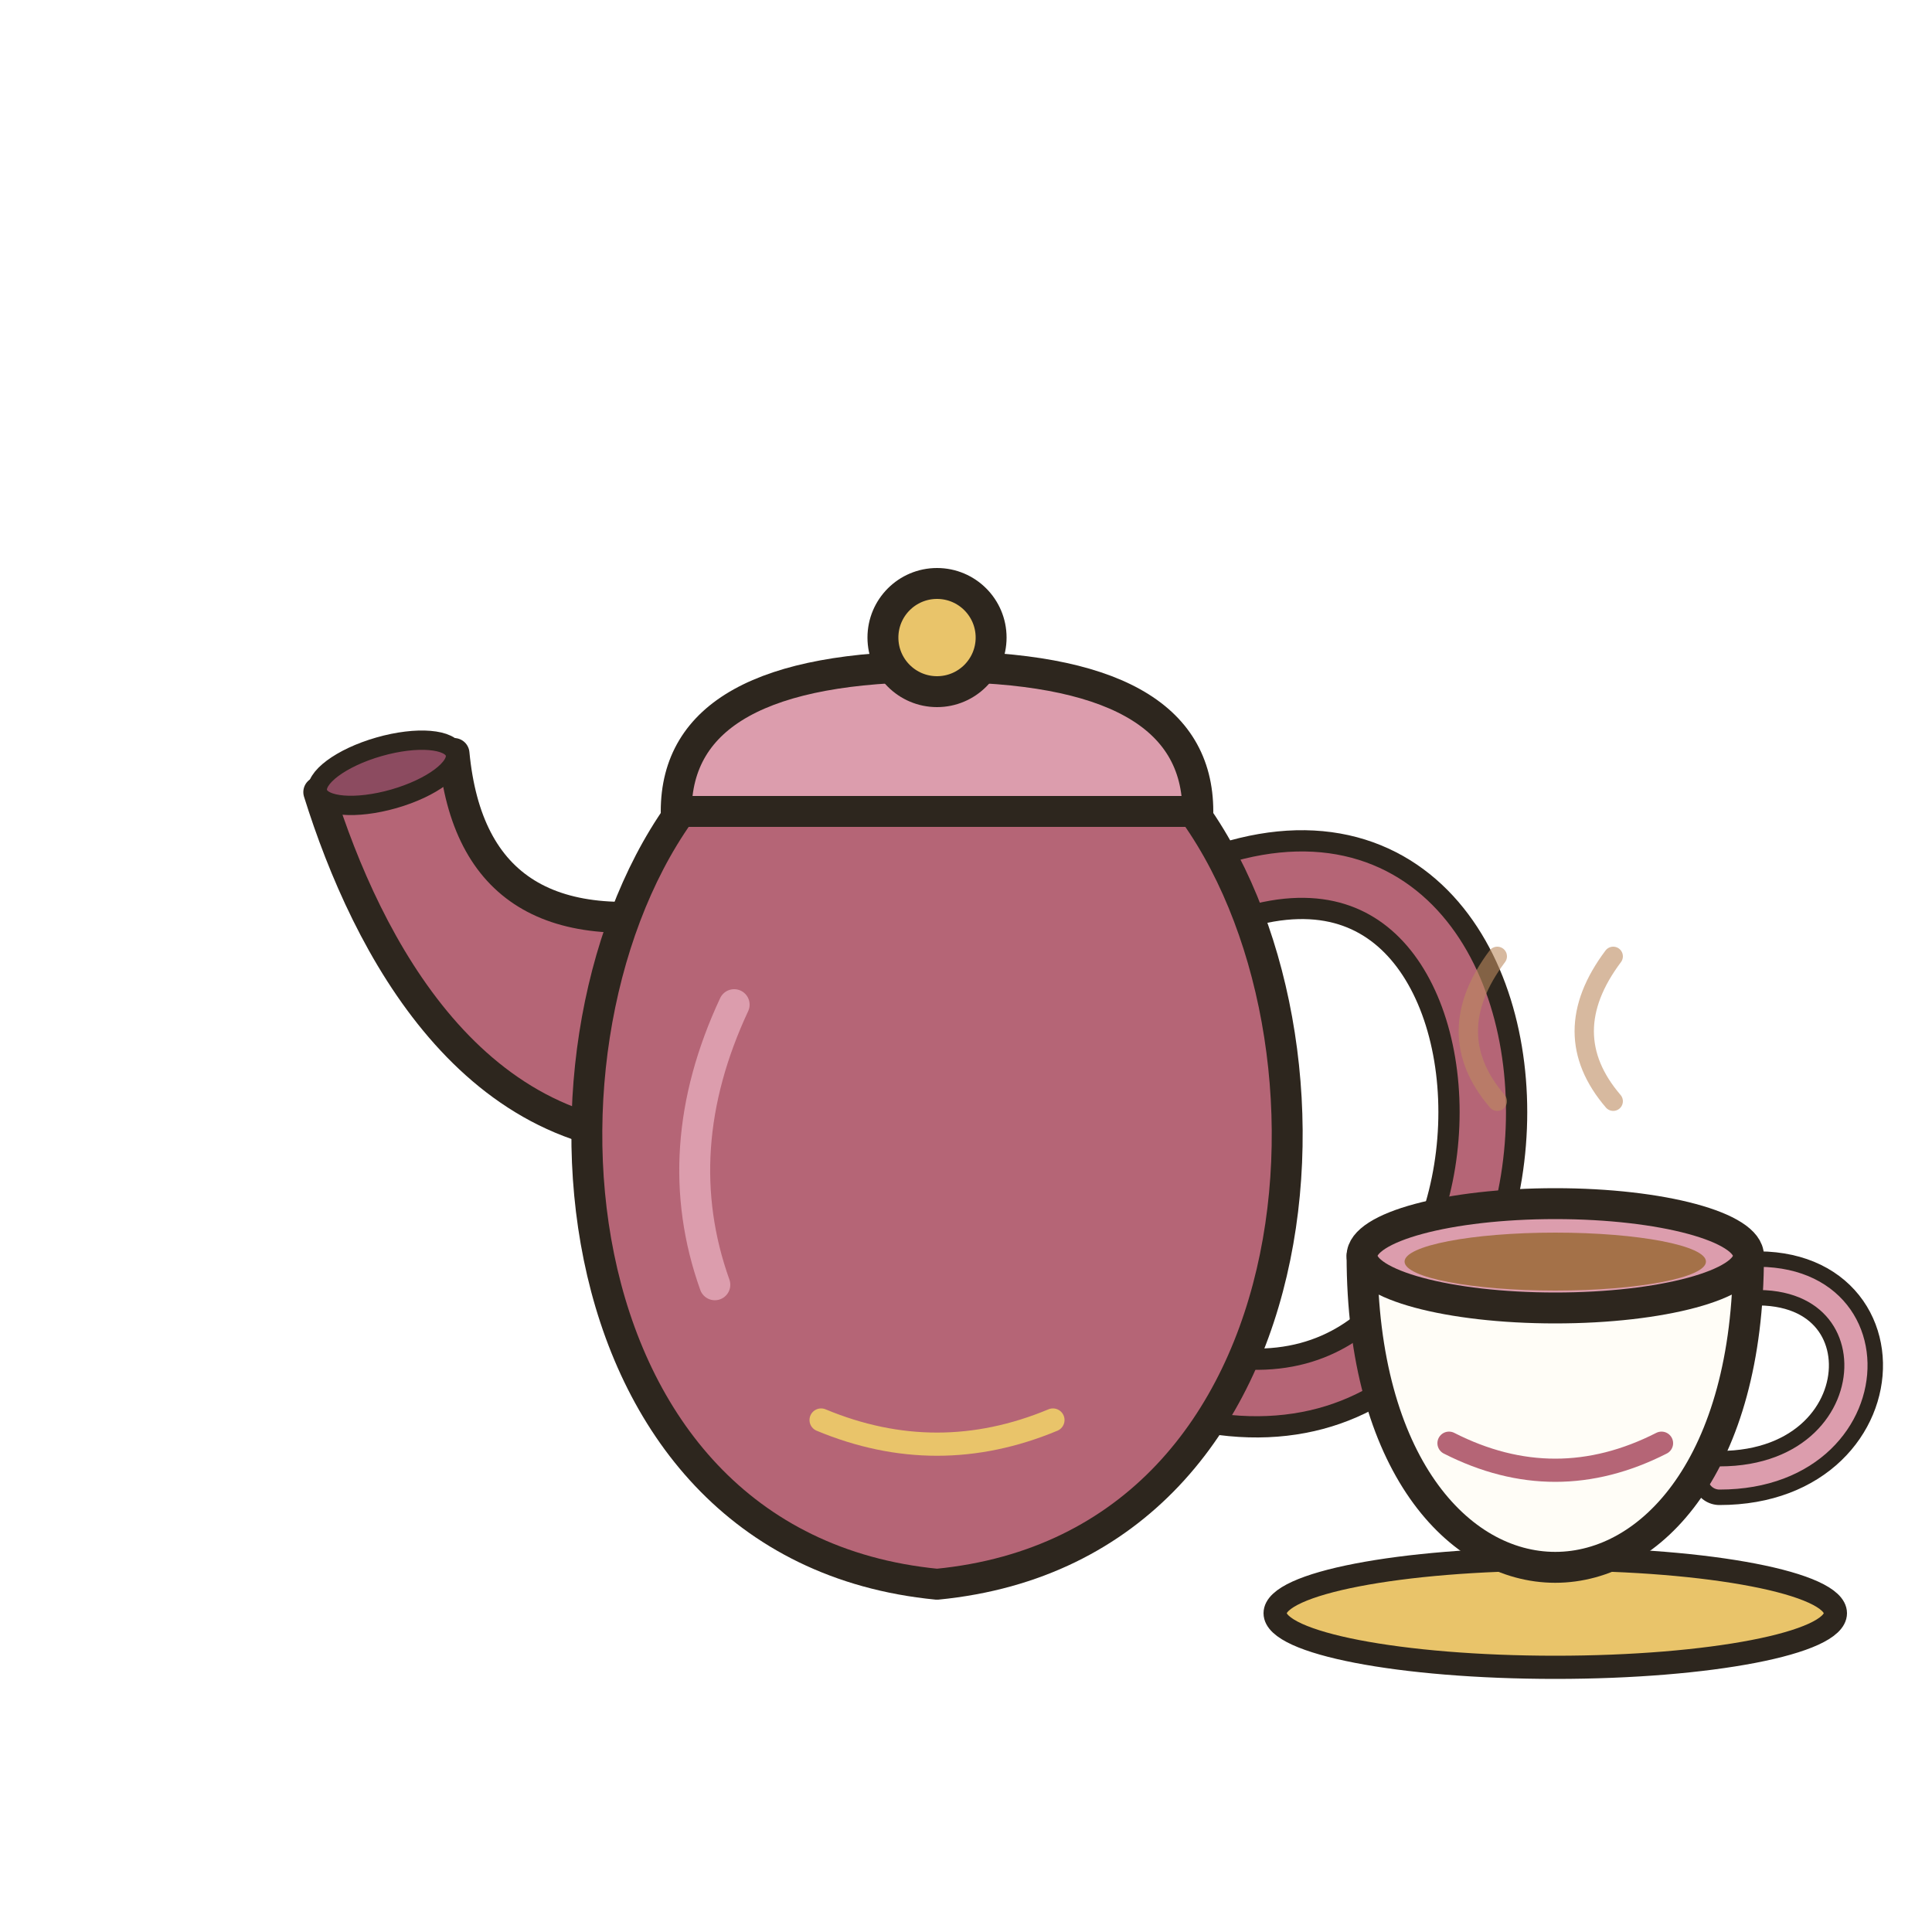
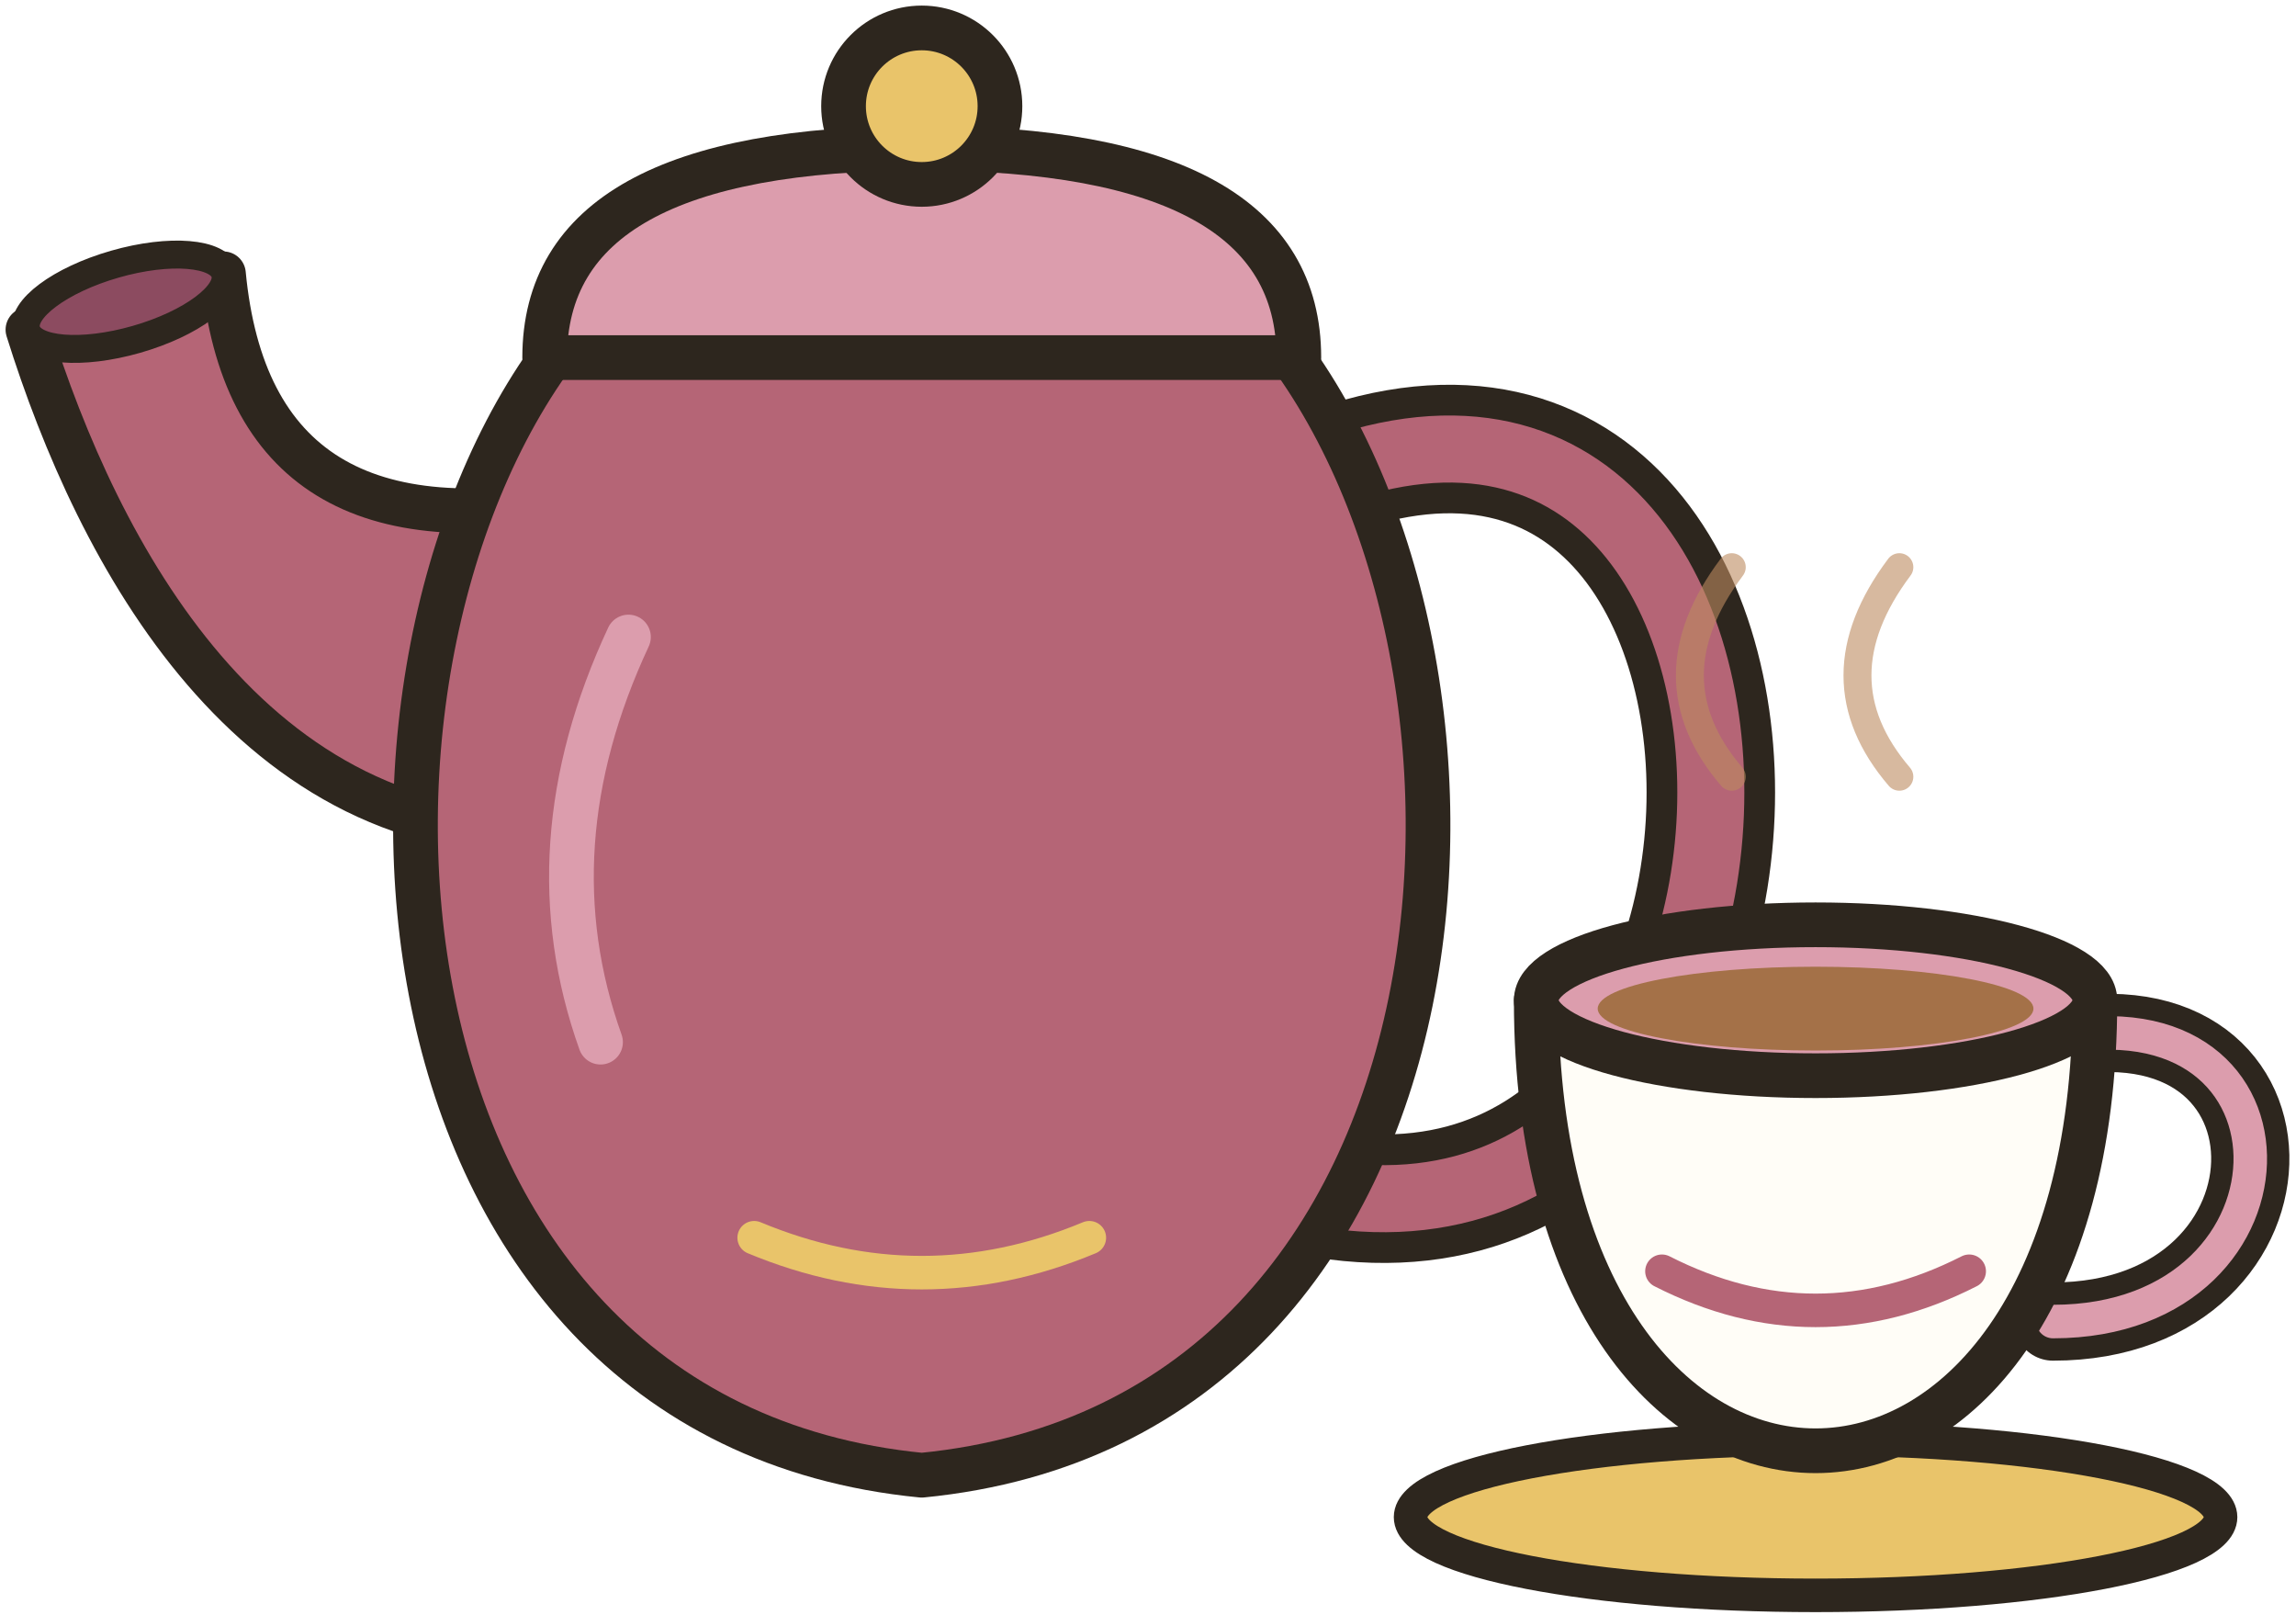
- <svg xmlns="http://www.w3.org/2000/svg" viewBox="0 0 1000 1000" data-asset-id="prop_tea_set">
+ <svg xmlns="http://www.w3.org/2000/svg" viewBox="155 292 822 578" data-asset-id="prop_tea_set">
  <g id="prop" stroke="#2d261e" stroke-width="16" stroke-linejoin="round" stroke-linecap="round">
    <path d="M610 470 C820 365 820 775 610 715" fill="none" stroke-width="46" />
    <path d="M610 470 C820 365 820 775 610 715" fill="none" stroke="#b56576" stroke-width="24" />
    <path d="M355 590 C245 595 190 490 165 410 L235 390 Q245 495 365 470 Z" fill="#b56576" />
    <ellipse cx="200" cy="400" rx="37" ry="14" transform="rotate(-16 200 400)" fill="#8c4b60" stroke-width="10" />
    <path d="M360 410 C265 525 280 800 485 820 C690 800 705 525 610 410 Z" fill="#b56576" />
    <path d="M380 520 Q345 595 370 665" fill="none" stroke="#dc9dad" stroke-width="16" />
    <path d="M350 420 Q350 345 485 345 Q620 345 620 420 Z" fill="#dc9dad" />
    <circle cx="485" cy="330" r="28" fill="#e9c46a" />
    <path d="M425 735 Q485 760 545 735" fill="none" stroke="#e9c46a" stroke-width="12" />
    <ellipse cx="805" cy="835" rx="145" ry="28" fill="#e9c46a" stroke-width="12" />
    <path d="M885 665 C985 640 985 765 890 765" fill="none" stroke="#2d261e" stroke-width="28" />
    <path d="M885 665 C985 640 985 765 890 765" fill="none" stroke="#dc9dad" stroke-width="12" />
    <path d="M705 650 C705 865 905 865 905 650 Z" fill="#fffdf7" />
    <ellipse cx="805" cy="650" rx="100" ry="27" fill="#dc9dad" />
    <ellipse cx="805" cy="653" rx="78" ry="15" fill="#a47148" stroke="none" />
    <path d="M750 747 Q805 775 860 747" fill="none" stroke="#b56576" stroke-width="12" />
    <path d="M775 570 Q745 535 775 495 M835 570 Q805 535 835 495" fill="none" stroke="#bc8a5f" stroke-width="10" opacity="0.6" />
  </g>
</svg>
